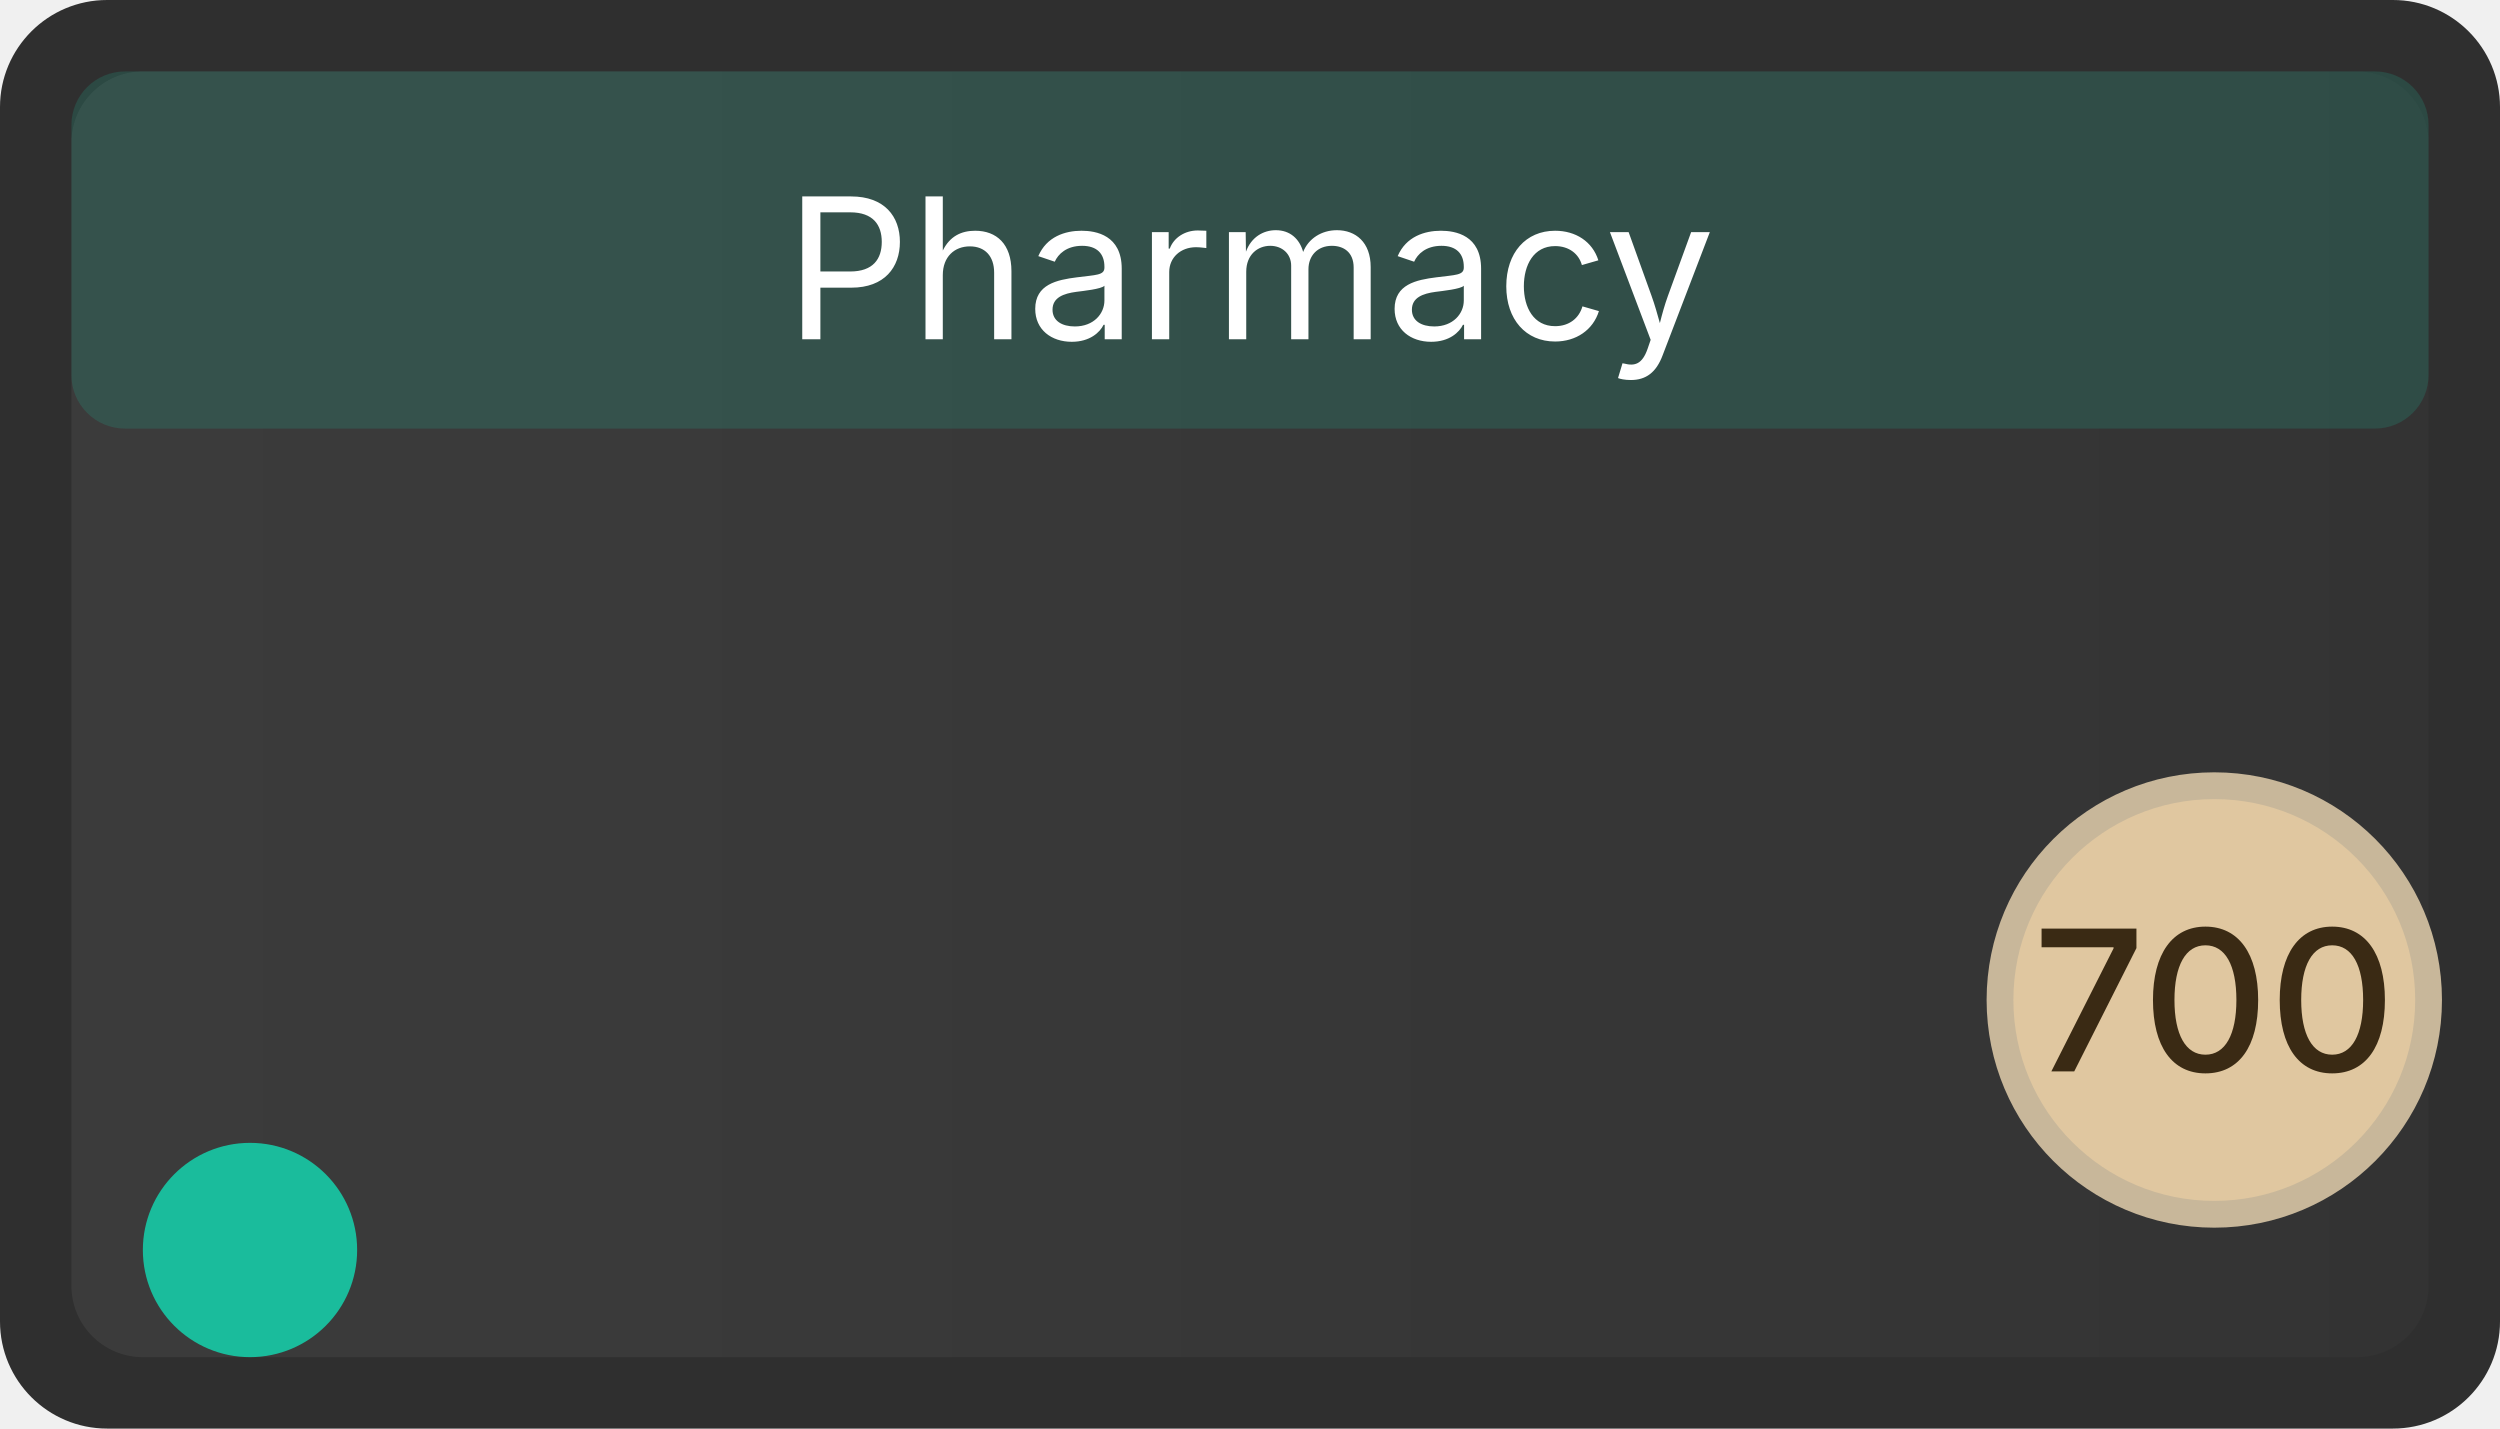
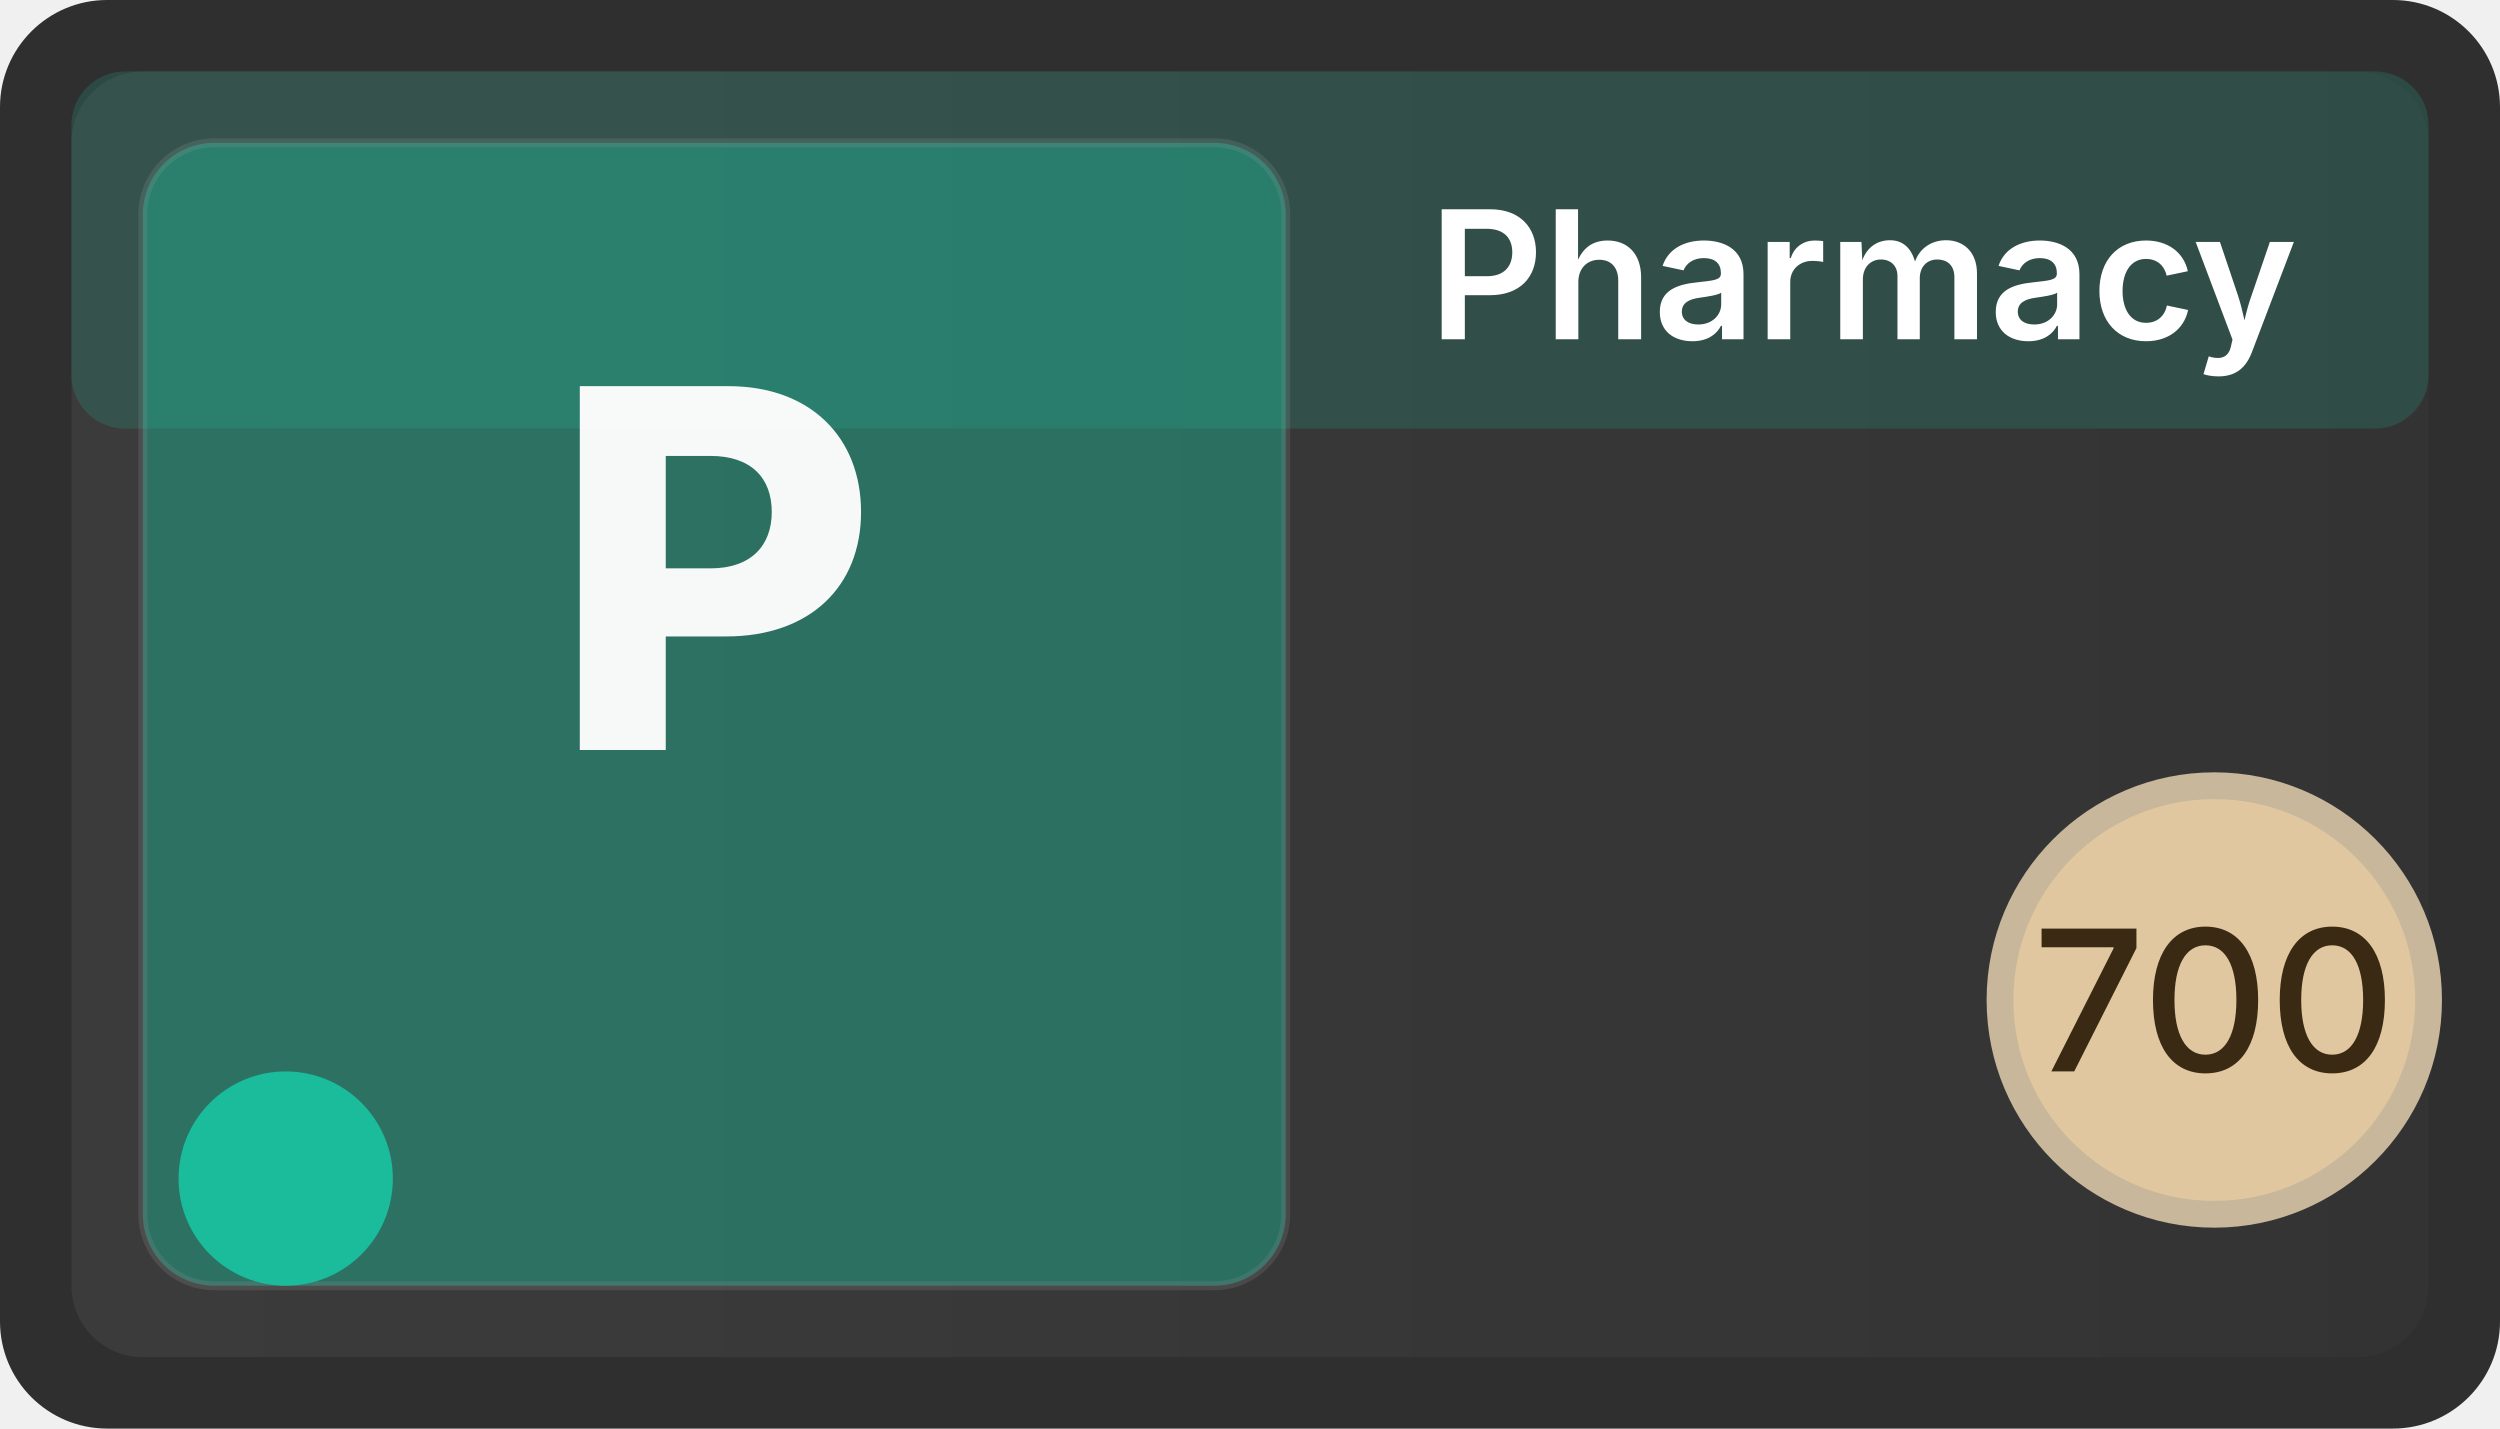
<svg xmlns="http://www.w3.org/2000/svg" width="140" height="80" viewBox="0 0 140 80" role="img" aria-label="Pharmacy">
  <defs>
    <linearGradient id="g-biz-pharmacy" x1="0" x2="1">
      <stop offset="0" stop-color="#ffffff" stop-opacity="0.06" />
      <stop offset="1" stop-color="#ffffff" stop-opacity="0.02" />
    </linearGradient>
  </defs>
  <rect x="0" y="0" width="140" height="80" rx="6" ry="6" fill="#2f2f2f" />
  <rect x="4" y="4" width="132" height="72" rx="4" ry="4" fill="url(#g-biz-pharmacy)" />
  <rect x="4" y="4" width="132" height="20" rx="3" ry="3" fill="#1ABC9C" opacity="0.18" />
-   <text x="70" y="19" font-family="Inter, Segoe UI, Arial, sans-serif" font-size="11" fill="#ffffff" font-weight="400" text-anchor="middle">Pharmacy</text>
+   <g class="ms-card-graphic" aria-hidden="true">
+     <rect x="8" y="8" width="64" height="64" rx="4" ry="4" fill="#1ABC9C" opacity="0.42" stroke="#ffffff" stroke-width="0.5" stroke-opacity="0.22" />
+     <text x="40" y="42" font-family="Inter, Segoe UI, Arial, sans-serif" font-size="28" fill="#ffffff" font-weight="800" text-anchor="middle" opacity="0.96">P</text>
+   </g>
+   <text x="80" y="19" font-family="Inter, Segoe UI, Arial, sans-serif" font-size="10" fill="#ffffff" font-weight="600" text-anchor="start">Pharmacy</text>
  <circle cx="124" cy="56" r="12" fill="#e0c7a0" stroke="#c8b79a" stroke-width="1.5" />
  <text x="124" y="60" font-family="Inter, Segoe UI, Arial, sans-serif" font-size="11" fill="#3a2a14" text-anchor="middle" font-weight="500">700</text>
-   <circle class="ms-synergy-fallback" cx="14" cy="70" r="6" fill="#1ABC9C" aria-hidden="true" />
+   <circle class="ms-synergy-fallback" cx="16" cy="66" r="6" fill="#1ABC9C" aria-hidden="true" />
</svg>
